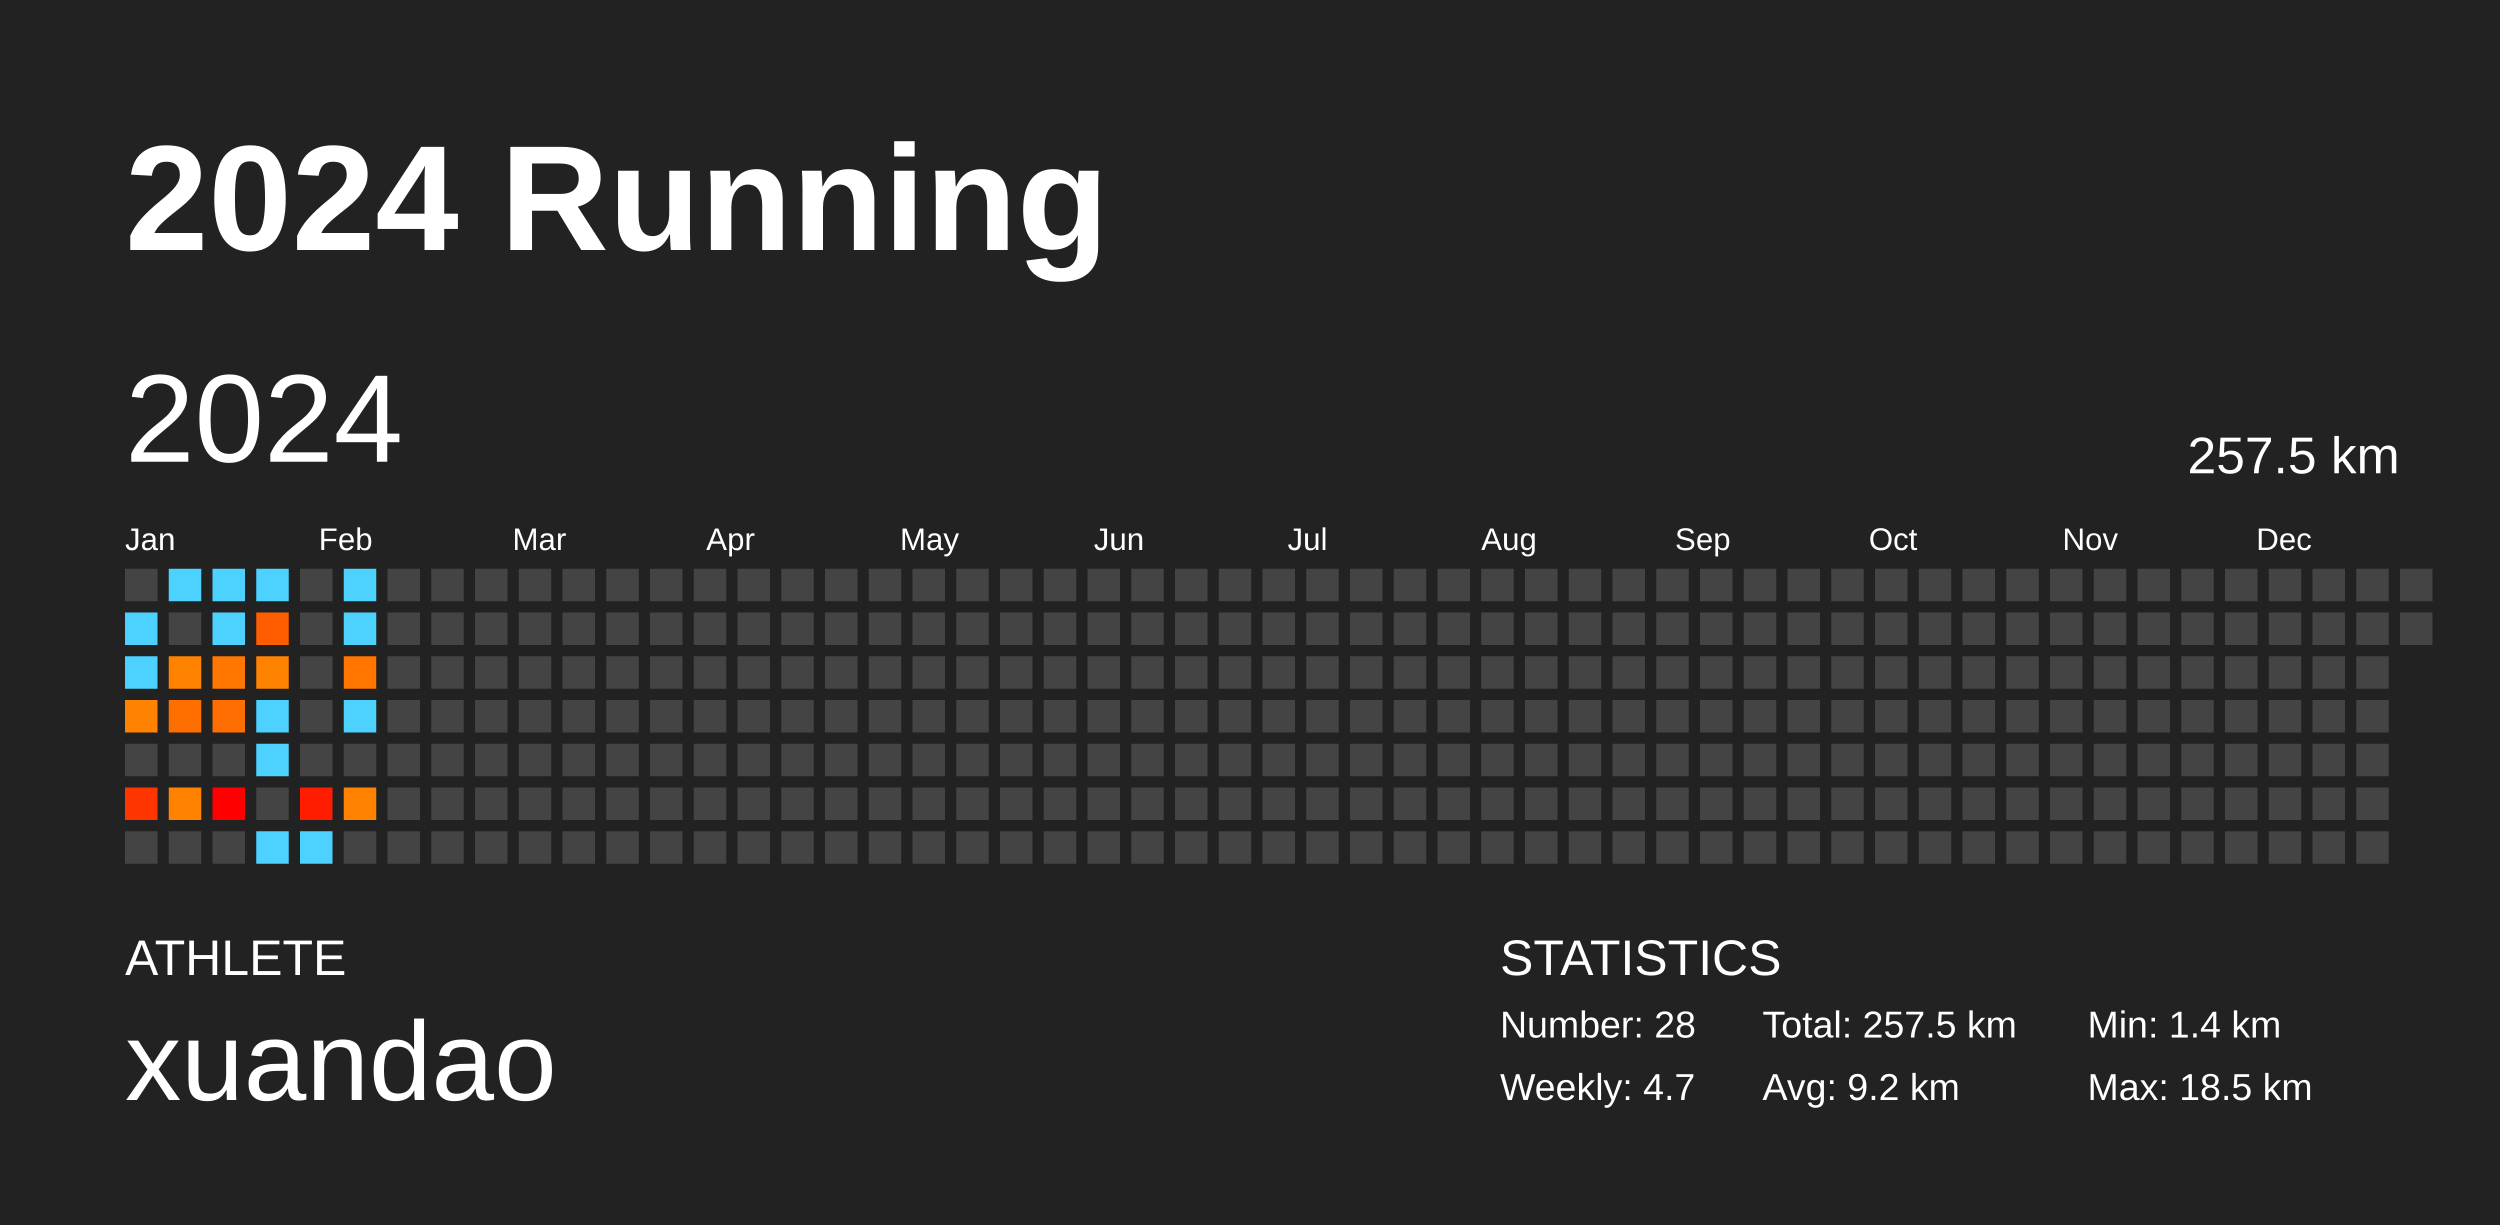
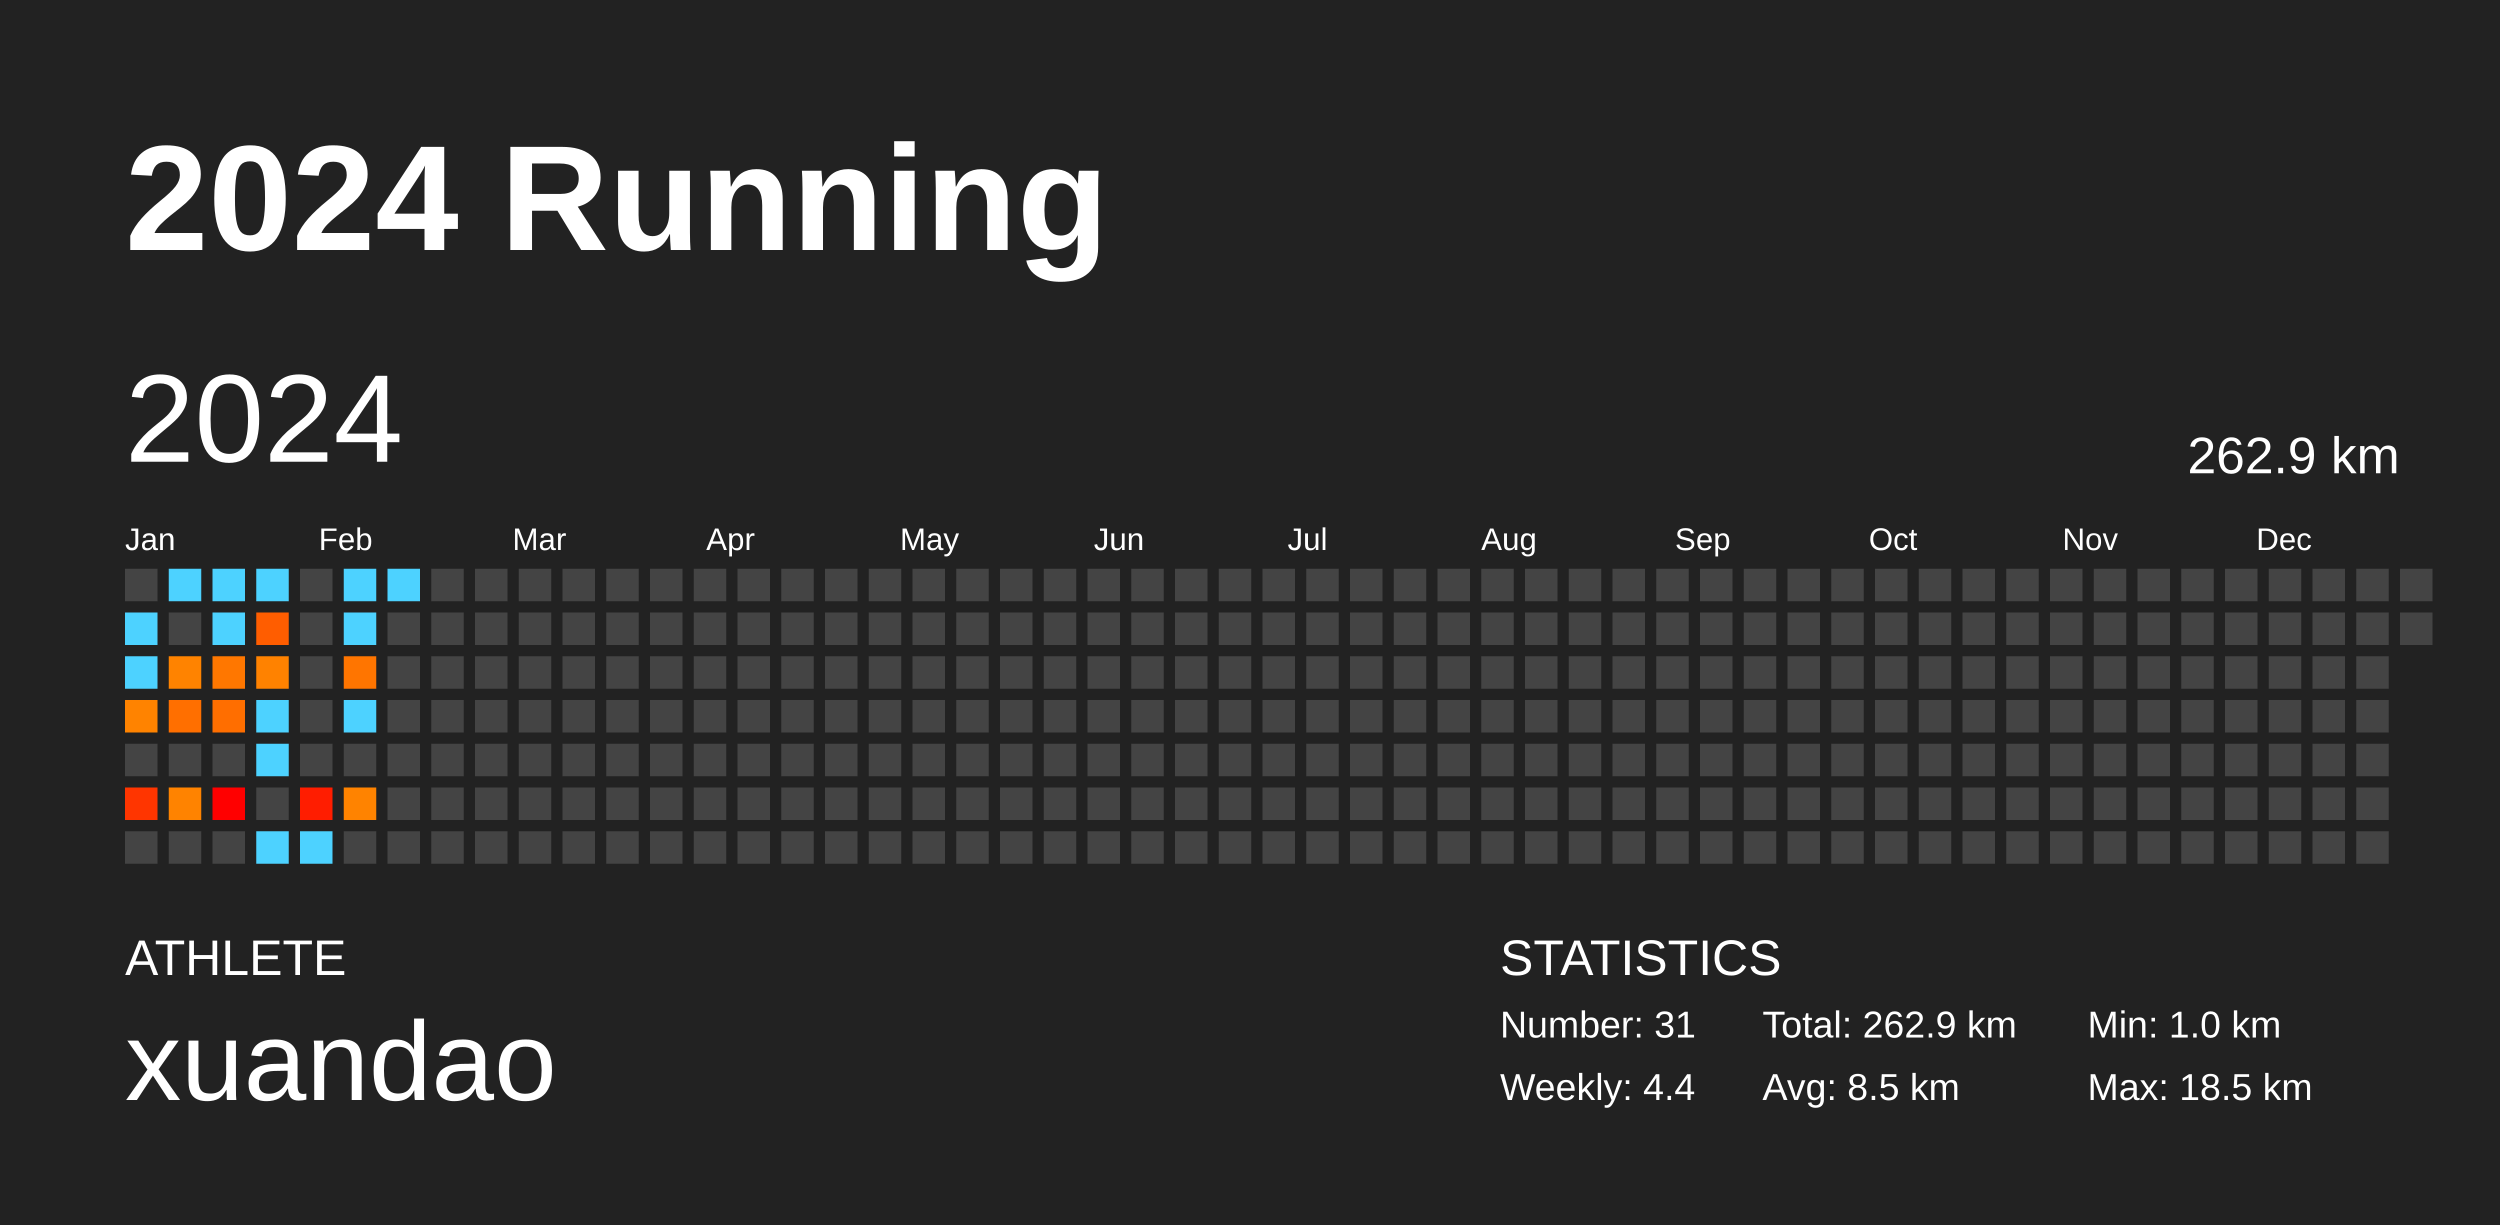
<svg xmlns="http://www.w3.org/2000/svg" baseProfile="full" height="98mm" version="1.1" viewBox="0,0,200,98" width="200mm">
  <defs />
  <rect fill="#222222" height="98" width="200" x="0" y="0" />
  <text fill="#FFFFFF" style="font-size:12px; font-family:Arial; font-weight:bold;" x="10" y="20">2024 Running</text>
  <text fill="#FFFFFF" style="font-size:4px; font-family:Arial" x="10" y="78">ATHLETE</text>
  <text fill="#FFFFFF" style="font-size:9px; font-family:Arial" x="10" y="88">xuandao</text>
  <text fill="#FFFFFF" style="font-size:4px; font-family:Arial" x="120" y="78">STATISTICS</text>
-   <text fill="#FFFFFF" style="font-size:3px; font-family:Arial" x="120" y="83">Number: 28</text>
-   <text fill="#FFFFFF" style="font-size:3px; font-family:Arial" x="120" y="88">Weekly: 4.7</text>
-   <text fill="#FFFFFF" style="font-size:3px; font-family:Arial" x="141" y="83">Total: 257.5 km</text>
-   <text fill="#FFFFFF" style="font-size:3px; font-family:Arial" x="141" y="88">Avg: 9.2 km</text>
-   <text fill="#FFFFFF" style="font-size:3px; font-family:Arial" x="167" y="83">Min: 1.4 km</text>
+   <text fill="#FFFFFF" style="font-size:3px; font-family:Arial" x="120" y="83">Number: 31</text>
+   <text fill="#FFFFFF" style="font-size:3px; font-family:Arial" x="120" y="88">Weekly: 4.4</text>
+   <text fill="#FFFFFF" style="font-size:3px; font-family:Arial" x="141" y="83">Total: 262.9 km</text>
+   <text fill="#FFFFFF" style="font-size:3px; font-family:Arial" x="141" y="88">Avg: 8.5 km</text>
+   <text fill="#FFFFFF" style="font-size:3px; font-family:Arial" x="167" y="83">Min: 1.0 km</text>
  <text fill="#FFFFFF" style="font-size:3px; font-family:Arial" x="167" y="88">Max: 18.5 km</text>
  <text dominant-baseline="hanging" fill="#FFFFFF" style="font-size:10.0px; font-family:Arial;" x="10" y="30">2024</text>
-   <text dominant-baseline="hanging" fill="#FFFFFF" style="font-size:4.125px; font-family:Arial;" x="175" y="35">257.5 km</text>
+   <text dominant-baseline="hanging" fill="#FFFFFF" style="font-size:4.125px; font-family:Arial;" x="175" y="35">262.9 km</text>
  <text fill="#FFFFFF" style="font-size:2.5px; font-family:Arial" x="10.0" y="44">Jan</text>
  <text fill="#FFFFFF" style="font-size:2.5px; font-family:Arial" x="25.5" y="44">Feb</text>
  <text fill="#FFFFFF" style="font-size:2.5px; font-family:Arial" x="41.0" y="44">Mar</text>
  <text fill="#FFFFFF" style="font-size:2.5px; font-family:Arial" x="56.5" y="44">Apr</text>
  <text fill="#FFFFFF" style="font-size:2.5px; font-family:Arial" x="72.0" y="44">May</text>
  <text fill="#FFFFFF" style="font-size:2.5px; font-family:Arial" x="87.5" y="44">Jun</text>
  <text fill="#FFFFFF" style="font-size:2.5px; font-family:Arial" x="103.0" y="44">Jul</text>
  <text fill="#FFFFFF" style="font-size:2.5px; font-family:Arial" x="118.5" y="44">Aug</text>
  <text fill="#FFFFFF" style="font-size:2.5px; font-family:Arial" x="134.0" y="44">Sep</text>
  <text fill="#FFFFFF" style="font-size:2.5px; font-family:Arial" x="149.5" y="44">Oct</text>
  <text fill="#FFFFFF" style="font-size:2.5px; font-family:Arial" x="165.0" y="44">Nov</text>
  <text fill="#FFFFFF" style="font-size:2.5px; font-family:Arial" x="180.5" y="44">Dec</text>
  <rect fill="#444444" height="2.6" width="2.6" x="10.0" y="45.5" />
  <rect fill="#4dd2ff" height="2.6" width="2.6" x="10.0" y="49.0" />
  <rect fill="#4dd2ff" height="2.6" width="2.6" x="10.0" y="52.5" />
  <rect fill="#ff8300" height="2.6" width="2.6" x="10.0" y="56.0" />
  <rect fill="#444444" height="2.6" width="2.6" x="10.0" y="59.5" />
  <rect fill="#ff3500" height="2.6" width="2.6" x="10.0" y="63.0" />
  <rect fill="#444444" height="2.6" width="2.6" x="10.0" y="66.5" />
  <rect fill="#4dd2ff" height="2.6" width="2.6" x="13.5" y="45.5" />
  <rect fill="#444444" height="2.6" width="2.6" x="13.5" y="49.0" />
  <rect fill="#ff8300" height="2.6" width="2.6" x="13.5" y="52.5" />
  <rect fill="#ff6f00" height="2.6" width="2.6" x="13.5" y="56.0" />
  <rect fill="#444444" height="2.6" width="2.6" x="13.5" y="59.5" />
  <rect fill="#ff8300" height="2.6" width="2.6" x="13.5" y="63.0" />
  <rect fill="#444444" height="2.6" width="2.6" x="13.5" y="66.5" />
  <rect fill="#4dd2ff" height="2.6" width="2.6" x="17.0" y="45.5" />
  <rect fill="#4dd2ff" height="2.6" width="2.6" x="17.0" y="49.0" />
  <rect fill="#ff7700" height="2.6" width="2.6" x="17.0" y="52.5" />
  <rect fill="#ff6e00" height="2.6" width="2.6" x="17.0" y="56.0" />
  <rect fill="#444444" height="2.6" width="2.6" x="17.0" y="59.5" />
  <rect fill="#ff0000" height="2.6" width="2.6" x="17.0" y="63.0" />
  <rect fill="#444444" height="2.6" width="2.6" x="17.0" y="66.5" />
  <rect fill="#4dd2ff" height="2.6" width="2.6" x="20.5" y="45.5" />
  <rect fill="#ff5d00" height="2.6" width="2.6" x="20.5" y="49.0" />
  <rect fill="#ff8200" height="2.6" width="2.6" x="20.5" y="52.5" />
  <rect fill="#4dd2ff" height="2.6" width="2.6" x="20.5" y="56.0" />
  <rect fill="#4dd2ff" height="2.6" width="2.6" x="20.5" y="59.5" />
  <rect fill="#444444" height="2.6" width="2.6" x="20.5" y="63.0" />
  <rect fill="#4dd2ff" height="2.6" width="2.6" x="20.5" y="66.5" />
  <rect fill="#444444" height="2.6" width="2.6" x="24.0" y="45.5" />
  <rect fill="#444444" height="2.6" width="2.6" x="24.0" y="49.0" />
  <rect fill="#444444" height="2.6" width="2.6" x="24.0" y="52.5" />
  <rect fill="#444444" height="2.6" width="2.6" x="24.0" y="56.0" />
  <rect fill="#444444" height="2.6" width="2.6" x="24.0" y="59.5" />
  <rect fill="#ff1d00" height="2.6" width="2.6" x="24.0" y="63.0" />
  <rect fill="#4dd2ff" height="2.6" width="2.6" x="24.0" y="66.5" />
  <rect fill="#4dd2ff" height="2.6" width="2.6" x="27.5" y="45.5" />
  <rect fill="#4dd2ff" height="2.6" width="2.6" x="27.5" y="49.0" />
  <rect fill="#ff7500" height="2.6" width="2.6" x="27.5" y="52.5" />
  <rect fill="#4dd2ff" height="2.6" width="2.6" x="27.5" y="56.0" />
  <rect fill="#444444" height="2.6" width="2.6" x="27.5" y="59.5" />
  <rect fill="#ff8300" height="2.6" width="2.6" x="27.5" y="63.0" />
  <rect fill="#444444" height="2.6" width="2.6" x="27.5" y="66.5" />
-   <rect fill="#444444" height="2.6" width="2.6" x="31.0" y="45.5" />
+   <rect fill="#4dd2ff" height="2.6" width="2.6" x="31.0" y="45.5" />
  <rect fill="#444444" height="2.6" width="2.6" x="31.0" y="49.0" />
  <rect fill="#444444" height="2.6" width="2.6" x="31.0" y="52.5" />
  <rect fill="#444444" height="2.6" width="2.6" x="31.0" y="56.0" />
  <rect fill="#444444" height="2.6" width="2.6" x="31.0" y="59.5" />
  <rect fill="#444444" height="2.6" width="2.6" x="31.0" y="63.0" />
  <rect fill="#444444" height="2.6" width="2.6" x="31.0" y="66.5" />
  <rect fill="#444444" height="2.6" width="2.6" x="34.5" y="45.5" />
  <rect fill="#444444" height="2.6" width="2.6" x="34.5" y="49.0" />
  <rect fill="#444444" height="2.6" width="2.6" x="34.5" y="52.5" />
  <rect fill="#444444" height="2.6" width="2.6" x="34.5" y="56.0" />
  <rect fill="#444444" height="2.6" width="2.6" x="34.5" y="59.5" />
  <rect fill="#444444" height="2.6" width="2.6" x="34.5" y="63.0" />
  <rect fill="#444444" height="2.6" width="2.6" x="34.5" y="66.5" />
  <rect fill="#444444" height="2.6" width="2.6" x="38.0" y="45.5" />
  <rect fill="#444444" height="2.6" width="2.6" x="38.0" y="49.0" />
  <rect fill="#444444" height="2.6" width="2.6" x="38.0" y="52.5" />
  <rect fill="#444444" height="2.6" width="2.6" x="38.0" y="56.0" />
  <rect fill="#444444" height="2.6" width="2.6" x="38.0" y="59.5" />
  <rect fill="#444444" height="2.6" width="2.6" x="38.0" y="63.0" />
  <rect fill="#444444" height="2.6" width="2.6" x="38.0" y="66.5" />
  <rect fill="#444444" height="2.6" width="2.6" x="41.5" y="45.5" />
  <rect fill="#444444" height="2.6" width="2.6" x="41.5" y="49.0" />
  <rect fill="#444444" height="2.6" width="2.6" x="41.5" y="52.5" />
  <rect fill="#444444" height="2.6" width="2.6" x="41.5" y="56.0" />
  <rect fill="#444444" height="2.6" width="2.6" x="41.5" y="59.5" />
  <rect fill="#444444" height="2.6" width="2.6" x="41.5" y="63.0" />
  <rect fill="#444444" height="2.6" width="2.6" x="41.5" y="66.5" />
  <rect fill="#444444" height="2.6" width="2.6" x="45.0" y="45.5" />
  <rect fill="#444444" height="2.6" width="2.6" x="45.0" y="49.0" />
  <rect fill="#444444" height="2.6" width="2.6" x="45.0" y="52.5" />
  <rect fill="#444444" height="2.6" width="2.6" x="45.0" y="56.0" />
  <rect fill="#444444" height="2.6" width="2.6" x="45.0" y="59.5" />
  <rect fill="#444444" height="2.6" width="2.6" x="45.0" y="63.0" />
  <rect fill="#444444" height="2.6" width="2.6" x="45.0" y="66.5" />
  <rect fill="#444444" height="2.6" width="2.6" x="48.5" y="45.5" />
  <rect fill="#444444" height="2.6" width="2.6" x="48.5" y="49.0" />
  <rect fill="#444444" height="2.6" width="2.6" x="48.5" y="52.5" />
  <rect fill="#444444" height="2.6" width="2.6" x="48.5" y="56.0" />
  <rect fill="#444444" height="2.6" width="2.6" x="48.5" y="59.5" />
  <rect fill="#444444" height="2.6" width="2.6" x="48.5" y="63.0" />
  <rect fill="#444444" height="2.6" width="2.6" x="48.5" y="66.5" />
  <rect fill="#444444" height="2.6" width="2.6" x="52.0" y="45.5" />
  <rect fill="#444444" height="2.6" width="2.6" x="52.0" y="49.0" />
  <rect fill="#444444" height="2.6" width="2.6" x="52.0" y="52.5" />
  <rect fill="#444444" height="2.6" width="2.6" x="52.0" y="56.0" />
  <rect fill="#444444" height="2.6" width="2.6" x="52.0" y="59.5" />
  <rect fill="#444444" height="2.6" width="2.6" x="52.0" y="63.0" />
  <rect fill="#444444" height="2.6" width="2.6" x="52.0" y="66.5" />
  <rect fill="#444444" height="2.6" width="2.6" x="55.5" y="45.5" />
  <rect fill="#444444" height="2.6" width="2.6" x="55.5" y="49.0" />
  <rect fill="#444444" height="2.6" width="2.6" x="55.5" y="52.5" />
  <rect fill="#444444" height="2.6" width="2.6" x="55.5" y="56.0" />
  <rect fill="#444444" height="2.6" width="2.6" x="55.5" y="59.5" />
  <rect fill="#444444" height="2.6" width="2.6" x="55.5" y="63.0" />
  <rect fill="#444444" height="2.6" width="2.6" x="55.5" y="66.5" />
  <rect fill="#444444" height="2.6" width="2.6" x="59.0" y="45.5" />
  <rect fill="#444444" height="2.6" width="2.6" x="59.0" y="49.0" />
  <rect fill="#444444" height="2.6" width="2.6" x="59.0" y="52.5" />
  <rect fill="#444444" height="2.6" width="2.6" x="59.0" y="56.0" />
  <rect fill="#444444" height="2.6" width="2.6" x="59.0" y="59.5" />
  <rect fill="#444444" height="2.6" width="2.6" x="59.0" y="63.0" />
  <rect fill="#444444" height="2.6" width="2.6" x="59.0" y="66.5" />
  <rect fill="#444444" height="2.6" width="2.6" x="62.5" y="45.5" />
  <rect fill="#444444" height="2.6" width="2.6" x="62.5" y="49.0" />
  <rect fill="#444444" height="2.6" width="2.6" x="62.5" y="52.5" />
  <rect fill="#444444" height="2.6" width="2.6" x="62.5" y="56.0" />
  <rect fill="#444444" height="2.6" width="2.6" x="62.5" y="59.5" />
  <rect fill="#444444" height="2.6" width="2.6" x="62.5" y="63.0" />
  <rect fill="#444444" height="2.6" width="2.6" x="62.5" y="66.5" />
  <rect fill="#444444" height="2.6" width="2.6" x="66.0" y="45.5" />
  <rect fill="#444444" height="2.6" width="2.6" x="66.0" y="49.0" />
  <rect fill="#444444" height="2.6" width="2.6" x="66.0" y="52.5" />
  <rect fill="#444444" height="2.6" width="2.6" x="66.0" y="56.0" />
  <rect fill="#444444" height="2.6" width="2.6" x="66.0" y="59.5" />
  <rect fill="#444444" height="2.6" width="2.6" x="66.0" y="63.0" />
  <rect fill="#444444" height="2.6" width="2.6" x="66.0" y="66.5" />
  <rect fill="#444444" height="2.6" width="2.6" x="69.5" y="45.5" />
  <rect fill="#444444" height="2.6" width="2.6" x="69.5" y="49.0" />
  <rect fill="#444444" height="2.6" width="2.6" x="69.5" y="52.5" />
  <rect fill="#444444" height="2.6" width="2.6" x="69.5" y="56.0" />
  <rect fill="#444444" height="2.6" width="2.6" x="69.5" y="59.5" />
  <rect fill="#444444" height="2.6" width="2.6" x="69.5" y="63.0" />
  <rect fill="#444444" height="2.6" width="2.6" x="69.5" y="66.5" />
  <rect fill="#444444" height="2.6" width="2.6" x="73.0" y="45.5" />
  <rect fill="#444444" height="2.6" width="2.6" x="73.0" y="49.0" />
  <rect fill="#444444" height="2.6" width="2.6" x="73.0" y="52.5" />
  <rect fill="#444444" height="2.6" width="2.6" x="73.0" y="56.0" />
  <rect fill="#444444" height="2.6" width="2.6" x="73.0" y="59.5" />
  <rect fill="#444444" height="2.6" width="2.6" x="73.0" y="63.0" />
  <rect fill="#444444" height="2.6" width="2.6" x="73.0" y="66.5" />
  <rect fill="#444444" height="2.6" width="2.6" x="76.5" y="45.5" />
  <rect fill="#444444" height="2.6" width="2.6" x="76.5" y="49.0" />
  <rect fill="#444444" height="2.6" width="2.6" x="76.5" y="52.5" />
  <rect fill="#444444" height="2.6" width="2.6" x="76.5" y="56.0" />
  <rect fill="#444444" height="2.6" width="2.6" x="76.5" y="59.5" />
  <rect fill="#444444" height="2.6" width="2.6" x="76.5" y="63.0" />
  <rect fill="#444444" height="2.6" width="2.6" x="76.5" y="66.5" />
  <rect fill="#444444" height="2.6" width="2.6" x="80.0" y="45.5" />
  <rect fill="#444444" height="2.6" width="2.6" x="80.0" y="49.0" />
  <rect fill="#444444" height="2.6" width="2.6" x="80.0" y="52.5" />
  <rect fill="#444444" height="2.6" width="2.6" x="80.0" y="56.0" />
  <rect fill="#444444" height="2.6" width="2.6" x="80.0" y="59.5" />
  <rect fill="#444444" height="2.6" width="2.6" x="80.0" y="63.0" />
  <rect fill="#444444" height="2.6" width="2.6" x="80.0" y="66.5" />
  <rect fill="#444444" height="2.6" width="2.6" x="83.5" y="45.5" />
  <rect fill="#444444" height="2.6" width="2.6" x="83.5" y="49.0" />
  <rect fill="#444444" height="2.6" width="2.6" x="83.5" y="52.5" />
  <rect fill="#444444" height="2.6" width="2.6" x="83.5" y="56.0" />
  <rect fill="#444444" height="2.6" width="2.6" x="83.5" y="59.5" />
  <rect fill="#444444" height="2.6" width="2.6" x="83.5" y="63.0" />
  <rect fill="#444444" height="2.6" width="2.6" x="83.5" y="66.5" />
  <rect fill="#444444" height="2.6" width="2.6" x="87.0" y="45.5" />
  <rect fill="#444444" height="2.6" width="2.6" x="87.0" y="49.0" />
  <rect fill="#444444" height="2.6" width="2.6" x="87.0" y="52.5" />
  <rect fill="#444444" height="2.6" width="2.6" x="87.0" y="56.0" />
  <rect fill="#444444" height="2.6" width="2.6" x="87.0" y="59.5" />
  <rect fill="#444444" height="2.6" width="2.6" x="87.0" y="63.0" />
  <rect fill="#444444" height="2.6" width="2.6" x="87.0" y="66.5" />
  <rect fill="#444444" height="2.6" width="2.6" x="90.5" y="45.5" />
  <rect fill="#444444" height="2.6" width="2.6" x="90.5" y="49.0" />
  <rect fill="#444444" height="2.6" width="2.6" x="90.5" y="52.5" />
  <rect fill="#444444" height="2.6" width="2.6" x="90.5" y="56.0" />
  <rect fill="#444444" height="2.6" width="2.6" x="90.5" y="59.5" />
  <rect fill="#444444" height="2.6" width="2.6" x="90.5" y="63.0" />
  <rect fill="#444444" height="2.6" width="2.6" x="90.5" y="66.5" />
  <rect fill="#444444" height="2.6" width="2.6" x="94.0" y="45.5" />
  <rect fill="#444444" height="2.6" width="2.6" x="94.0" y="49.0" />
  <rect fill="#444444" height="2.6" width="2.6" x="94.0" y="52.5" />
  <rect fill="#444444" height="2.6" width="2.6" x="94.0" y="56.0" />
  <rect fill="#444444" height="2.6" width="2.6" x="94.0" y="59.5" />
  <rect fill="#444444" height="2.6" width="2.6" x="94.0" y="63.0" />
  <rect fill="#444444" height="2.6" width="2.6" x="94.0" y="66.5" />
  <rect fill="#444444" height="2.6" width="2.6" x="97.5" y="45.5" />
  <rect fill="#444444" height="2.6" width="2.6" x="97.5" y="49.0" />
  <rect fill="#444444" height="2.6" width="2.6" x="97.5" y="52.5" />
  <rect fill="#444444" height="2.6" width="2.6" x="97.5" y="56.0" />
  <rect fill="#444444" height="2.6" width="2.6" x="97.5" y="59.5" />
  <rect fill="#444444" height="2.6" width="2.6" x="97.5" y="63.0" />
  <rect fill="#444444" height="2.6" width="2.6" x="97.5" y="66.5" />
  <rect fill="#444444" height="2.6" width="2.6" x="101.0" y="45.5" />
  <rect fill="#444444" height="2.6" width="2.6" x="101.0" y="49.0" />
  <rect fill="#444444" height="2.6" width="2.6" x="101.0" y="52.5" />
  <rect fill="#444444" height="2.6" width="2.6" x="101.0" y="56.0" />
  <rect fill="#444444" height="2.6" width="2.6" x="101.0" y="59.5" />
  <rect fill="#444444" height="2.6" width="2.6" x="101.0" y="63.0" />
  <rect fill="#444444" height="2.6" width="2.6" x="101.0" y="66.5" />
  <rect fill="#444444" height="2.6" width="2.6" x="104.5" y="45.5" />
  <rect fill="#444444" height="2.6" width="2.6" x="104.5" y="49.0" />
  <rect fill="#444444" height="2.6" width="2.6" x="104.5" y="52.5" />
  <rect fill="#444444" height="2.6" width="2.6" x="104.5" y="56.0" />
  <rect fill="#444444" height="2.6" width="2.6" x="104.5" y="59.5" />
  <rect fill="#444444" height="2.6" width="2.6" x="104.5" y="63.0" />
  <rect fill="#444444" height="2.6" width="2.6" x="104.5" y="66.5" />
  <rect fill="#444444" height="2.6" width="2.6" x="108.0" y="45.5" />
  <rect fill="#444444" height="2.6" width="2.6" x="108.0" y="49.0" />
  <rect fill="#444444" height="2.6" width="2.6" x="108.0" y="52.5" />
  <rect fill="#444444" height="2.6" width="2.6" x="108.0" y="56.0" />
  <rect fill="#444444" height="2.6" width="2.6" x="108.0" y="59.5" />
  <rect fill="#444444" height="2.6" width="2.6" x="108.0" y="63.0" />
  <rect fill="#444444" height="2.6" width="2.6" x="108.0" y="66.5" />
  <rect fill="#444444" height="2.6" width="2.6" x="111.5" y="45.5" />
  <rect fill="#444444" height="2.6" width="2.6" x="111.5" y="49.0" />
  <rect fill="#444444" height="2.6" width="2.6" x="111.5" y="52.5" />
  <rect fill="#444444" height="2.6" width="2.6" x="111.5" y="56.0" />
  <rect fill="#444444" height="2.6" width="2.6" x="111.5" y="59.5" />
  <rect fill="#444444" height="2.6" width="2.6" x="111.5" y="63.0" />
  <rect fill="#444444" height="2.6" width="2.6" x="111.5" y="66.5" />
  <rect fill="#444444" height="2.6" width="2.6" x="115.0" y="45.5" />
  <rect fill="#444444" height="2.6" width="2.6" x="115.0" y="49.0" />
  <rect fill="#444444" height="2.6" width="2.6" x="115.0" y="52.5" />
  <rect fill="#444444" height="2.6" width="2.6" x="115.0" y="56.0" />
  <rect fill="#444444" height="2.6" width="2.6" x="115.0" y="59.5" />
  <rect fill="#444444" height="2.6" width="2.6" x="115.0" y="63.0" />
  <rect fill="#444444" height="2.6" width="2.6" x="115.0" y="66.5" />
  <rect fill="#444444" height="2.6" width="2.6" x="118.5" y="45.5" />
  <rect fill="#444444" height="2.6" width="2.6" x="118.5" y="49.0" />
  <rect fill="#444444" height="2.6" width="2.6" x="118.5" y="52.5" />
  <rect fill="#444444" height="2.6" width="2.6" x="118.5" y="56.0" />
  <rect fill="#444444" height="2.6" width="2.6" x="118.5" y="59.5" />
  <rect fill="#444444" height="2.6" width="2.6" x="118.5" y="63.0" />
  <rect fill="#444444" height="2.6" width="2.6" x="118.5" y="66.5" />
  <rect fill="#444444" height="2.6" width="2.6" x="122.0" y="45.5" />
  <rect fill="#444444" height="2.6" width="2.6" x="122.0" y="49.0" />
  <rect fill="#444444" height="2.6" width="2.6" x="122.0" y="52.5" />
  <rect fill="#444444" height="2.6" width="2.6" x="122.0" y="56.0" />
  <rect fill="#444444" height="2.6" width="2.6" x="122.0" y="59.5" />
  <rect fill="#444444" height="2.6" width="2.6" x="122.0" y="63.0" />
  <rect fill="#444444" height="2.6" width="2.6" x="122.0" y="66.5" />
  <rect fill="#444444" height="2.6" width="2.6" x="125.5" y="45.5" />
  <rect fill="#444444" height="2.6" width="2.6" x="125.5" y="49.0" />
  <rect fill="#444444" height="2.6" width="2.6" x="125.5" y="52.5" />
  <rect fill="#444444" height="2.6" width="2.6" x="125.5" y="56.0" />
  <rect fill="#444444" height="2.6" width="2.6" x="125.5" y="59.5" />
  <rect fill="#444444" height="2.6" width="2.6" x="125.5" y="63.0" />
  <rect fill="#444444" height="2.6" width="2.6" x="125.5" y="66.5" />
  <rect fill="#444444" height="2.6" width="2.6" x="129.0" y="45.5" />
  <rect fill="#444444" height="2.6" width="2.6" x="129.0" y="49.0" />
  <rect fill="#444444" height="2.6" width="2.6" x="129.0" y="52.5" />
  <rect fill="#444444" height="2.6" width="2.6" x="129.0" y="56.0" />
  <rect fill="#444444" height="2.6" width="2.6" x="129.0" y="59.5" />
  <rect fill="#444444" height="2.6" width="2.6" x="129.0" y="63.0" />
  <rect fill="#444444" height="2.6" width="2.6" x="129.0" y="66.5" />
  <rect fill="#444444" height="2.6" width="2.6" x="132.5" y="45.5" />
  <rect fill="#444444" height="2.6" width="2.6" x="132.5" y="49.0" />
  <rect fill="#444444" height="2.6" width="2.6" x="132.5" y="52.5" />
  <rect fill="#444444" height="2.6" width="2.6" x="132.5" y="56.0" />
  <rect fill="#444444" height="2.6" width="2.6" x="132.5" y="59.5" />
  <rect fill="#444444" height="2.6" width="2.6" x="132.5" y="63.0" />
  <rect fill="#444444" height="2.6" width="2.6" x="132.5" y="66.5" />
  <rect fill="#444444" height="2.6" width="2.6" x="136.0" y="45.5" />
  <rect fill="#444444" height="2.6" width="2.6" x="136.0" y="49.0" />
  <rect fill="#444444" height="2.6" width="2.6" x="136.0" y="52.5" />
  <rect fill="#444444" height="2.6" width="2.6" x="136.0" y="56.0" />
  <rect fill="#444444" height="2.6" width="2.6" x="136.0" y="59.5" />
  <rect fill="#444444" height="2.6" width="2.6" x="136.0" y="63.0" />
  <rect fill="#444444" height="2.6" width="2.6" x="136.0" y="66.5" />
  <rect fill="#444444" height="2.6" width="2.6" x="139.5" y="45.5" />
  <rect fill="#444444" height="2.6" width="2.6" x="139.5" y="49.0" />
  <rect fill="#444444" height="2.6" width="2.6" x="139.5" y="52.5" />
  <rect fill="#444444" height="2.6" width="2.6" x="139.5" y="56.0" />
  <rect fill="#444444" height="2.6" width="2.6" x="139.5" y="59.5" />
  <rect fill="#444444" height="2.6" width="2.6" x="139.5" y="63.0" />
  <rect fill="#444444" height="2.6" width="2.6" x="139.5" y="66.5" />
  <rect fill="#444444" height="2.6" width="2.6" x="143.0" y="45.5" />
  <rect fill="#444444" height="2.6" width="2.6" x="143.0" y="49.0" />
  <rect fill="#444444" height="2.6" width="2.6" x="143.0" y="52.5" />
  <rect fill="#444444" height="2.6" width="2.6" x="143.0" y="56.0" />
  <rect fill="#444444" height="2.6" width="2.6" x="143.0" y="59.5" />
  <rect fill="#444444" height="2.6" width="2.6" x="143.0" y="63.0" />
  <rect fill="#444444" height="2.6" width="2.6" x="143.0" y="66.5" />
  <rect fill="#444444" height="2.6" width="2.6" x="146.5" y="45.5" />
  <rect fill="#444444" height="2.6" width="2.6" x="146.5" y="49.0" />
  <rect fill="#444444" height="2.6" width="2.6" x="146.5" y="52.5" />
  <rect fill="#444444" height="2.6" width="2.6" x="146.5" y="56.0" />
  <rect fill="#444444" height="2.6" width="2.6" x="146.5" y="59.5" />
  <rect fill="#444444" height="2.6" width="2.6" x="146.5" y="63.0" />
  <rect fill="#444444" height="2.6" width="2.6" x="146.5" y="66.5" />
  <rect fill="#444444" height="2.6" width="2.6" x="150.0" y="45.5" />
  <rect fill="#444444" height="2.6" width="2.6" x="150.0" y="49.0" />
  <rect fill="#444444" height="2.6" width="2.6" x="150.0" y="52.5" />
  <rect fill="#444444" height="2.6" width="2.6" x="150.0" y="56.0" />
  <rect fill="#444444" height="2.6" width="2.6" x="150.0" y="59.5" />
  <rect fill="#444444" height="2.6" width="2.6" x="150.0" y="63.0" />
  <rect fill="#444444" height="2.6" width="2.6" x="150.0" y="66.5" />
  <rect fill="#444444" height="2.6" width="2.6" x="153.5" y="45.5" />
  <rect fill="#444444" height="2.6" width="2.6" x="153.5" y="49.0" />
  <rect fill="#444444" height="2.6" width="2.6" x="153.5" y="52.5" />
  <rect fill="#444444" height="2.6" width="2.6" x="153.5" y="56.0" />
  <rect fill="#444444" height="2.6" width="2.6" x="153.5" y="59.5" />
  <rect fill="#444444" height="2.6" width="2.6" x="153.5" y="63.0" />
  <rect fill="#444444" height="2.6" width="2.6" x="153.5" y="66.5" />
  <rect fill="#444444" height="2.6" width="2.6" x="157.0" y="45.5" />
  <rect fill="#444444" height="2.6" width="2.6" x="157.0" y="49.0" />
  <rect fill="#444444" height="2.6" width="2.6" x="157.0" y="52.5" />
  <rect fill="#444444" height="2.6" width="2.6" x="157.0" y="56.0" />
  <rect fill="#444444" height="2.6" width="2.6" x="157.0" y="59.5" />
  <rect fill="#444444" height="2.6" width="2.6" x="157.0" y="63.0" />
  <rect fill="#444444" height="2.6" width="2.6" x="157.0" y="66.5" />
  <rect fill="#444444" height="2.6" width="2.6" x="160.5" y="45.5" />
  <rect fill="#444444" height="2.6" width="2.6" x="160.5" y="49.0" />
  <rect fill="#444444" height="2.6" width="2.6" x="160.5" y="52.5" />
  <rect fill="#444444" height="2.6" width="2.6" x="160.5" y="56.0" />
  <rect fill="#444444" height="2.6" width="2.6" x="160.5" y="59.5" />
  <rect fill="#444444" height="2.6" width="2.6" x="160.5" y="63.0" />
  <rect fill="#444444" height="2.6" width="2.6" x="160.5" y="66.5" />
  <rect fill="#444444" height="2.6" width="2.6" x="164.0" y="45.5" />
  <rect fill="#444444" height="2.6" width="2.6" x="164.0" y="49.0" />
  <rect fill="#444444" height="2.6" width="2.6" x="164.0" y="52.5" />
  <rect fill="#444444" height="2.6" width="2.6" x="164.0" y="56.0" />
  <rect fill="#444444" height="2.6" width="2.6" x="164.0" y="59.5" />
  <rect fill="#444444" height="2.6" width="2.6" x="164.0" y="63.0" />
  <rect fill="#444444" height="2.6" width="2.6" x="164.0" y="66.5" />
  <rect fill="#444444" height="2.6" width="2.6" x="167.5" y="45.5" />
  <rect fill="#444444" height="2.6" width="2.6" x="167.5" y="49.0" />
  <rect fill="#444444" height="2.6" width="2.6" x="167.5" y="52.5" />
  <rect fill="#444444" height="2.6" width="2.6" x="167.5" y="56.0" />
  <rect fill="#444444" height="2.6" width="2.6" x="167.5" y="59.5" />
  <rect fill="#444444" height="2.6" width="2.6" x="167.5" y="63.0" />
  <rect fill="#444444" height="2.6" width="2.6" x="167.5" y="66.5" />
  <rect fill="#444444" height="2.6" width="2.6" x="171.0" y="45.5" />
  <rect fill="#444444" height="2.6" width="2.6" x="171.0" y="49.0" />
  <rect fill="#444444" height="2.6" width="2.6" x="171.0" y="52.5" />
  <rect fill="#444444" height="2.6" width="2.6" x="171.0" y="56.0" />
  <rect fill="#444444" height="2.6" width="2.6" x="171.0" y="59.5" />
  <rect fill="#444444" height="2.6" width="2.6" x="171.0" y="63.0" />
  <rect fill="#444444" height="2.6" width="2.6" x="171.0" y="66.5" />
  <rect fill="#444444" height="2.6" width="2.6" x="174.5" y="45.5" />
  <rect fill="#444444" height="2.6" width="2.6" x="174.5" y="49.0" />
  <rect fill="#444444" height="2.6" width="2.6" x="174.5" y="52.5" />
  <rect fill="#444444" height="2.6" width="2.6" x="174.5" y="56.0" />
  <rect fill="#444444" height="2.6" width="2.6" x="174.5" y="59.5" />
  <rect fill="#444444" height="2.6" width="2.6" x="174.5" y="63.0" />
  <rect fill="#444444" height="2.6" width="2.6" x="174.5" y="66.5" />
  <rect fill="#444444" height="2.6" width="2.6" x="178.0" y="45.5" />
  <rect fill="#444444" height="2.6" width="2.6" x="178.0" y="49.0" />
  <rect fill="#444444" height="2.6" width="2.6" x="178.0" y="52.5" />
  <rect fill="#444444" height="2.6" width="2.6" x="178.0" y="56.0" />
  <rect fill="#444444" height="2.6" width="2.6" x="178.0" y="59.5" />
  <rect fill="#444444" height="2.6" width="2.6" x="178.0" y="63.0" />
  <rect fill="#444444" height="2.6" width="2.6" x="178.0" y="66.5" />
  <rect fill="#444444" height="2.6" width="2.6" x="181.5" y="45.5" />
  <rect fill="#444444" height="2.6" width="2.6" x="181.5" y="49.0" />
  <rect fill="#444444" height="2.6" width="2.6" x="181.5" y="52.5" />
  <rect fill="#444444" height="2.6" width="2.6" x="181.5" y="56.0" />
  <rect fill="#444444" height="2.6" width="2.6" x="181.5" y="59.5" />
  <rect fill="#444444" height="2.6" width="2.6" x="181.5" y="63.0" />
  <rect fill="#444444" height="2.6" width="2.6" x="181.5" y="66.5" />
  <rect fill="#444444" height="2.6" width="2.6" x="185.0" y="45.5" />
  <rect fill="#444444" height="2.6" width="2.6" x="185.0" y="49.0" />
  <rect fill="#444444" height="2.6" width="2.6" x="185.0" y="52.5" />
  <rect fill="#444444" height="2.6" width="2.6" x="185.0" y="56.0" />
  <rect fill="#444444" height="2.6" width="2.6" x="185.0" y="59.5" />
  <rect fill="#444444" height="2.6" width="2.6" x="185.0" y="63.0" />
  <rect fill="#444444" height="2.6" width="2.6" x="185.0" y="66.5" />
  <rect fill="#444444" height="2.6" width="2.6" x="188.5" y="45.5" />
  <rect fill="#444444" height="2.6" width="2.6" x="188.5" y="49.0" />
  <rect fill="#444444" height="2.6" width="2.6" x="188.5" y="52.5" />
  <rect fill="#444444" height="2.6" width="2.6" x="188.5" y="56.0" />
  <rect fill="#444444" height="2.6" width="2.6" x="188.5" y="59.5" />
  <rect fill="#444444" height="2.6" width="2.6" x="188.5" y="63.0" />
  <rect fill="#444444" height="2.6" width="2.6" x="188.5" y="66.5" />
  <rect fill="#444444" height="2.6" width="2.6" x="192.0" y="45.5" />
  <rect fill="#444444" height="2.6" width="2.6" x="192.0" y="49.0" />
</svg>
